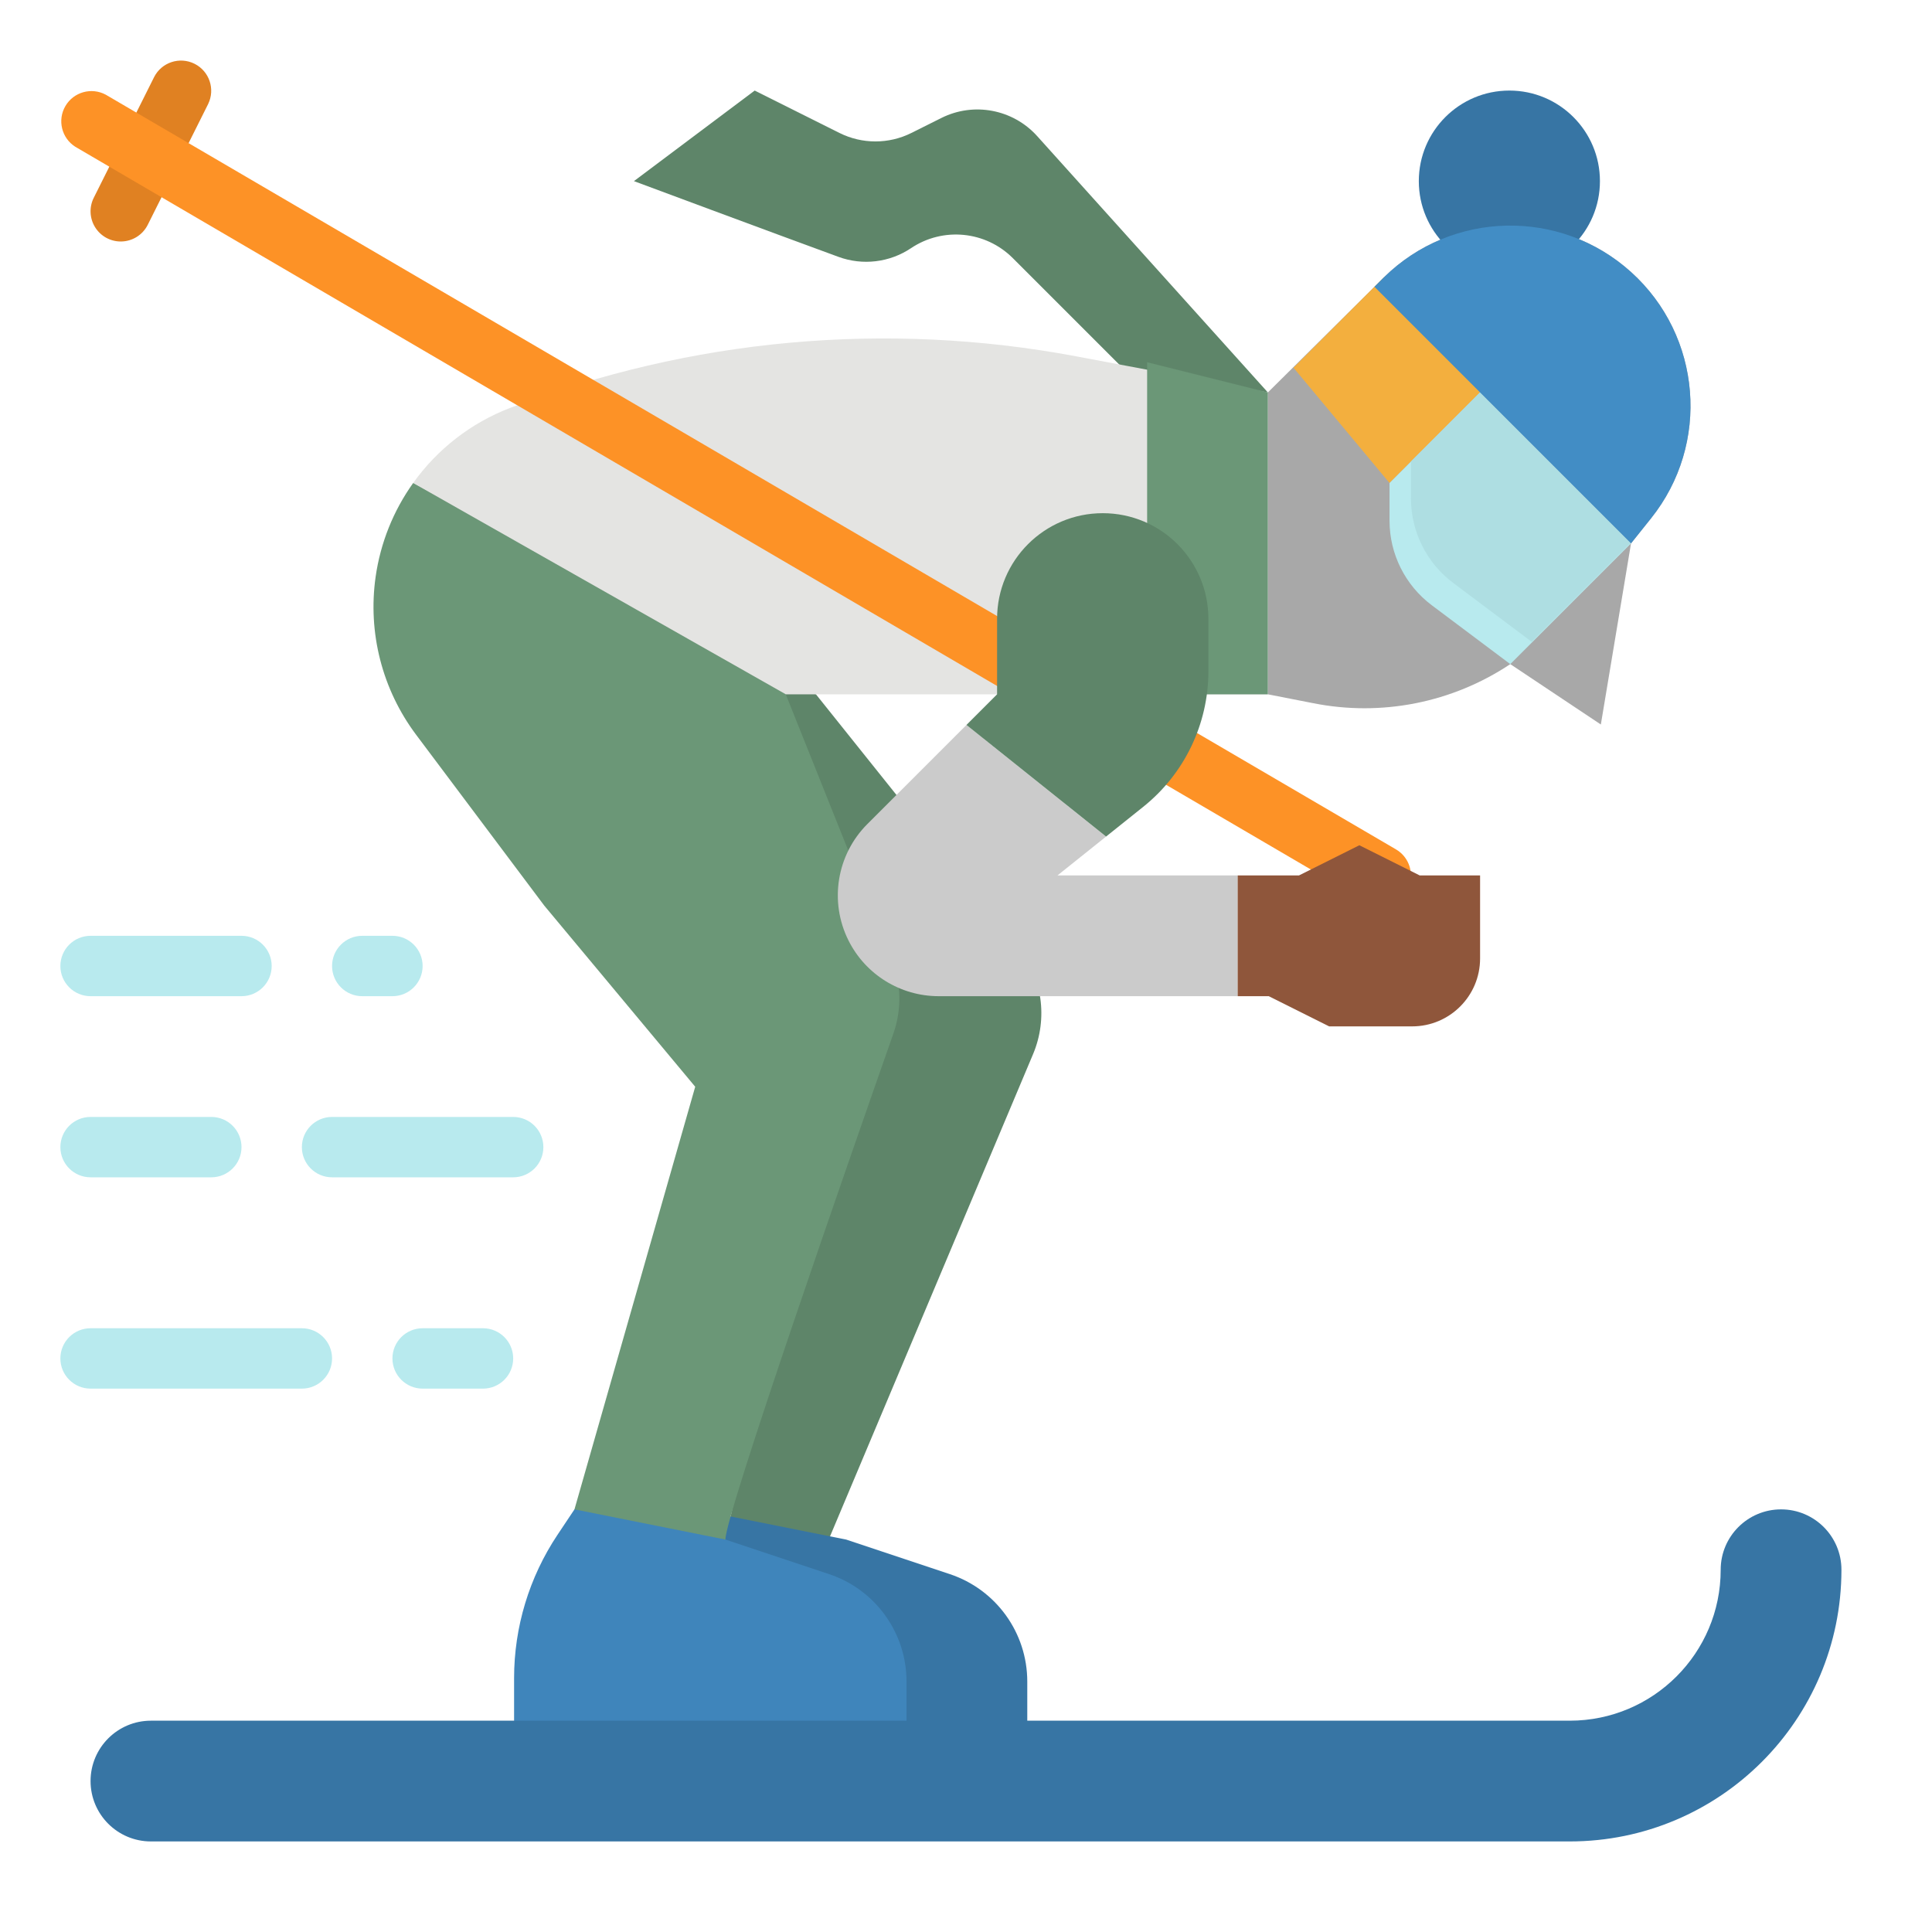
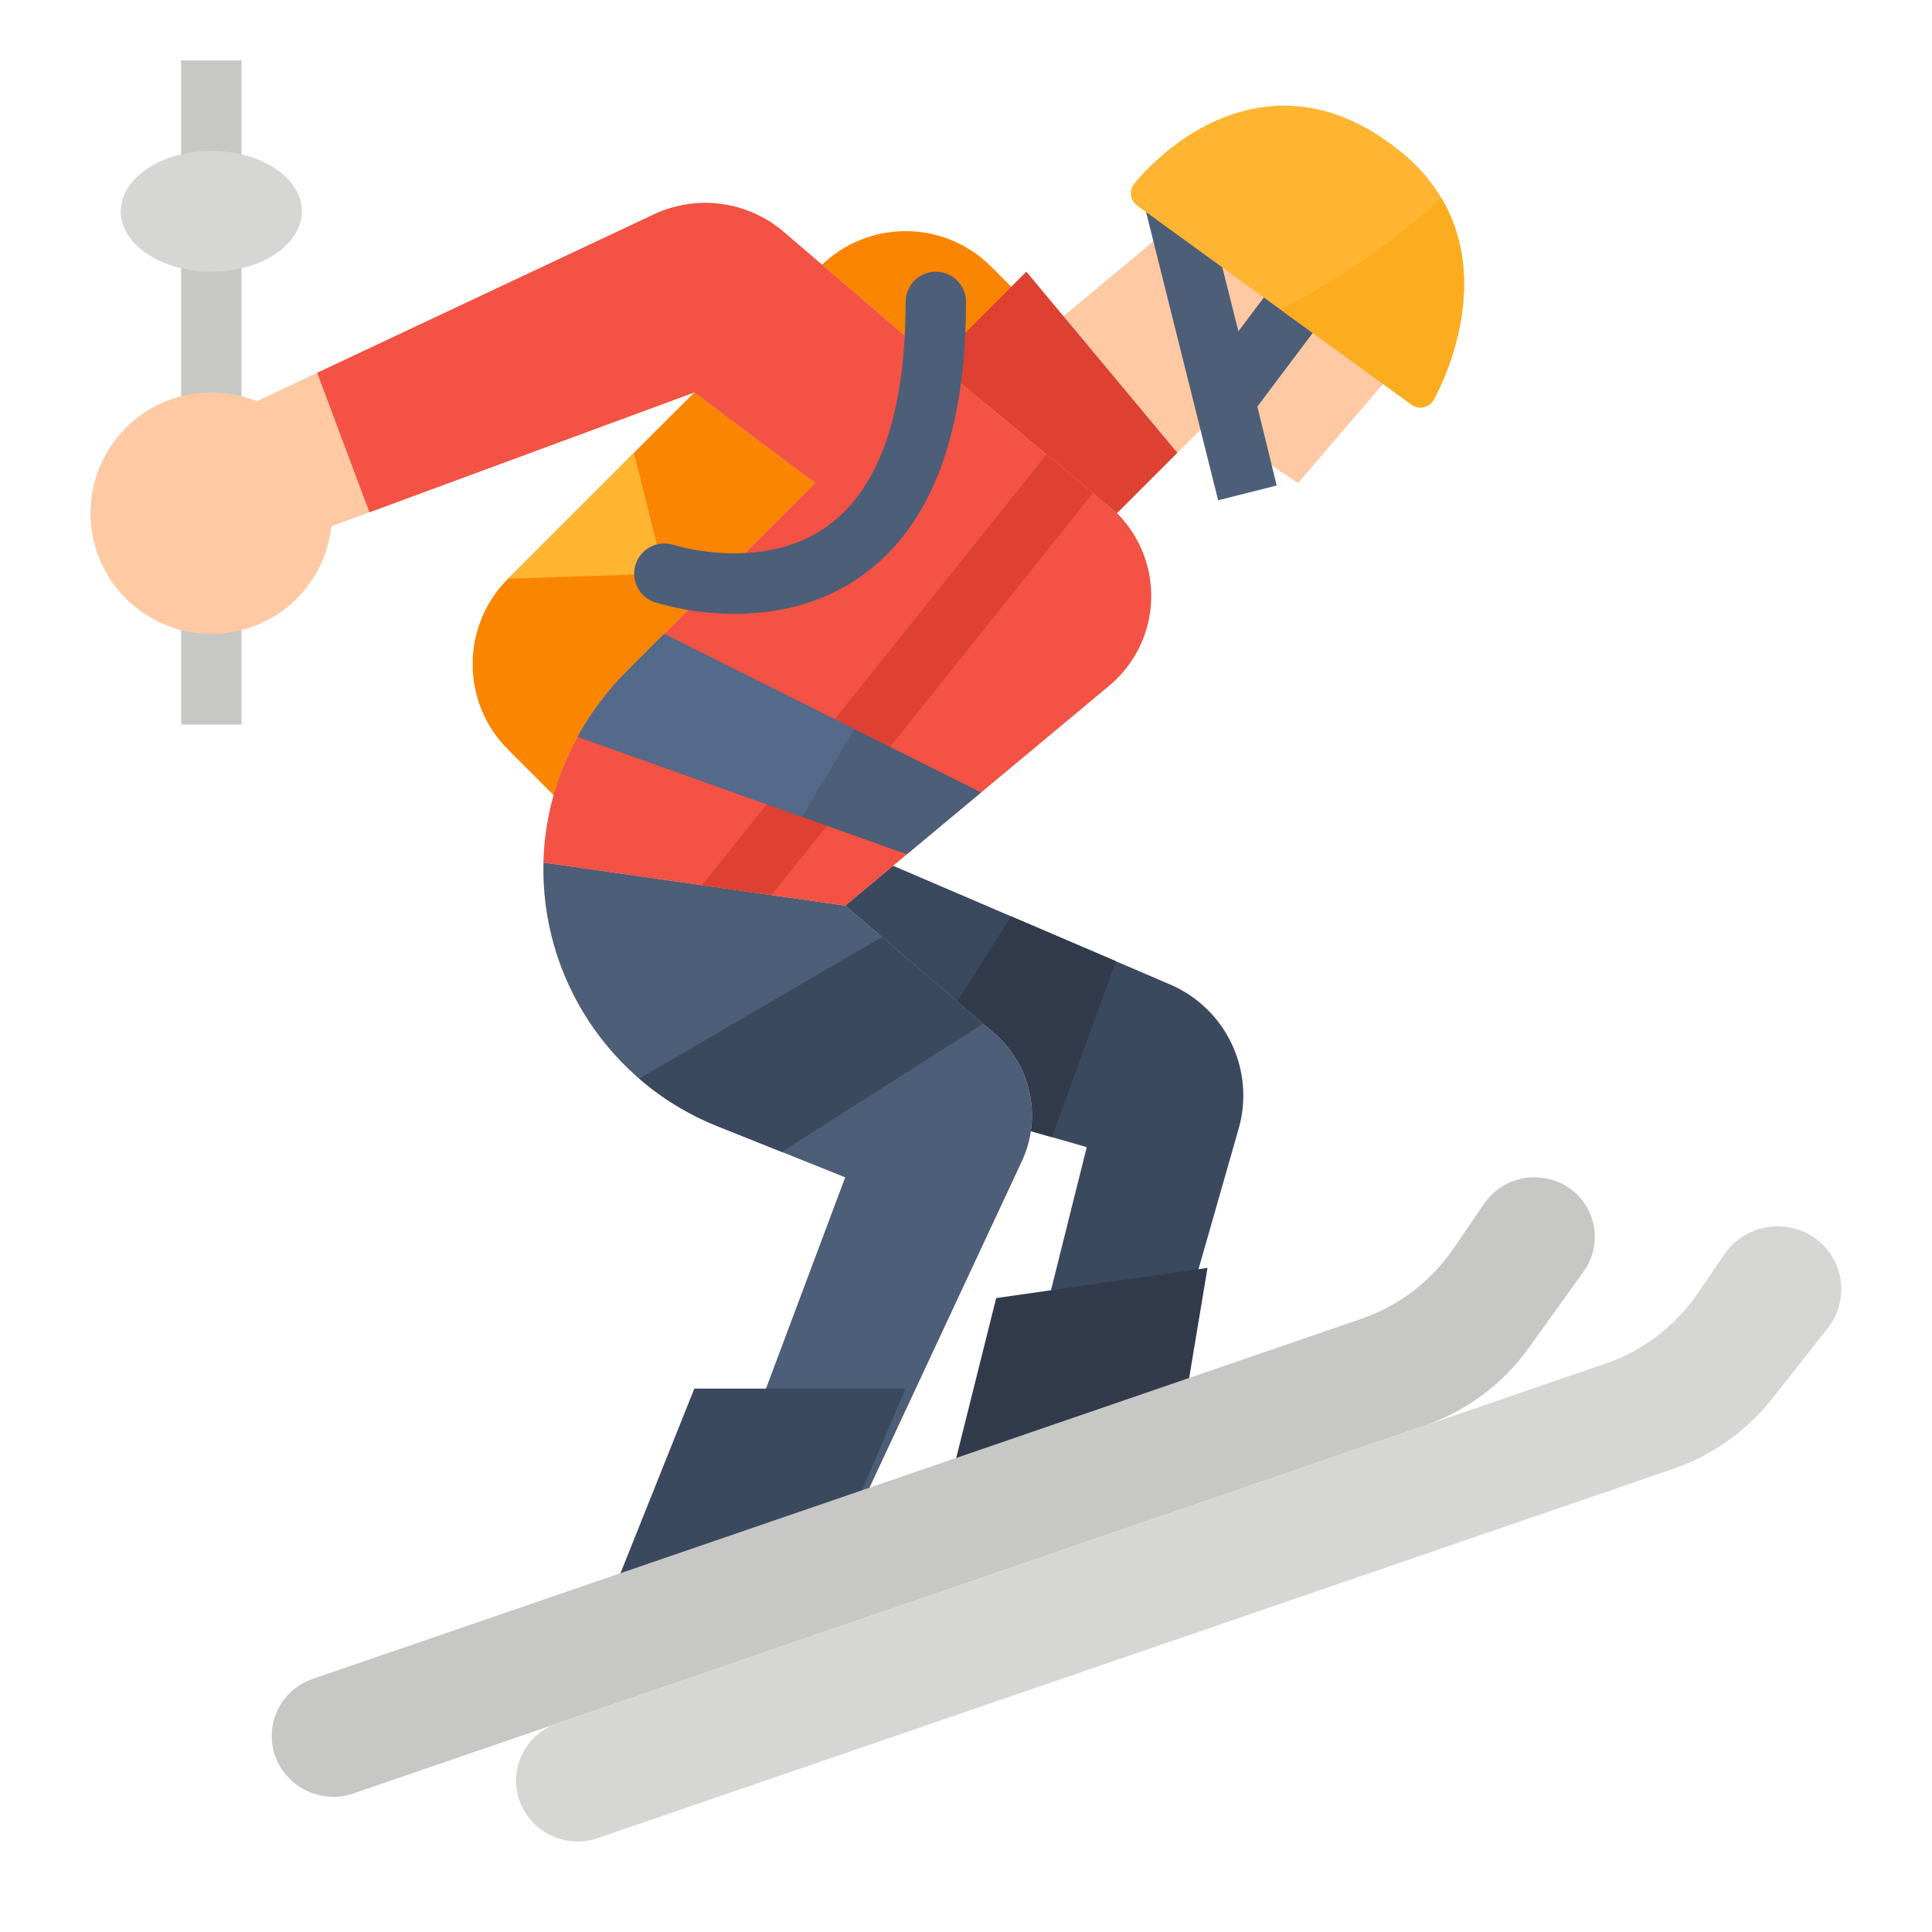
<svg xmlns="http://www.w3.org/2000/svg" height="512" viewBox="0 0 512 512" width="512">
-   <g id="flat">
-     <path d="m336 104h-32l-35.6-35.6a21.337 21.337 0 0 0 -26.967-2.636 21.34 21.34 0 0 1 -19.214 2.313c-18.213-6.665-54.219-20.077-54.219-20.077l32-24 22.458 11.229a21.339 21.339 0 0 0 19.084 0l7.926-3.963a21.336 21.336 0 0 1 25.4 4.81z" fill="#5e8569" />
-     <path d="m192.238 408 24 8 57.537-136.649a28 28 0 0 0 -3.942-28.357l-53.595-66.994-106.745-56 113.373 144z" fill="#5e8569" />
-     <path d="m184.238 400-4.5 6.748a68.482 68.482 0 0 0 -11.5 37.986v11.266l.416 6h103.584v-16.377a30 30 0 0 0 -20.513-28.461l-27.487-9.162z" fill="#3775a4" />
-     <path d="m437.53 137.38-5.29 6.62v.01l-8 47.99-24-16a69.637 69.637 0 0 1 -52.29 10.34l-11.95-2.34v-80l28.24-28 2.23-2.23c.11-.11.21-.21.32-.31a47.756 47.756 0 0 1 70.74 63.92z" fill="#a8a8a8" />
-     <path d="m392.24 104-24 24-25.45-30.55 23.68-23.68c.11-.11.21-.21.32-.31z" fill="#f3af3e" />
-     <path d="m432.24 144-32 32-20.8-15.6a28.009 28.009 0 0 1 -11.2-22.4v-10l24-24z" fill="#b8eaee" />
-     <path d="m432.13 143.89-26.21 26.2-20.8-15.6a28.009 28.009 0 0 1 -11.2-22.4v-9.77l18.32-18.32z" fill="#aedee2" />
-     <path d="m109.493 128a56.442 56.442 0 0 0 -9.945 24.834 56.5 56.5 0 0 0 10.731 41.887l33.959 45.279 40 48-32 112 .052 4.01 39.948 3.99c0-6.681 33.482-102.647 44.518-134.1a27.985 27.985 0 0 0 -.424-19.667l-28.094-70.233z" fill="#6b9777" />
-     <path d="m208.238 184h127.762v-80l-50.842-9.578a276.032 276.032 0 0 0 -149.958 13.672 56.464 56.464 0 0 0 -25.707 19.906z" fill="#e4e4e2" />
-     <path d="m152.238 400-4.5 6.748a68.482 68.482 0 0 0 -11.5 37.986v11.266l.659 5 103.42.286-.079-5.286v-10.377a30 30 0 0 0 -20.513-28.461l-27.487-9.162z" fill="#3f85bb" />
-     <circle cx="400" cy="48" fill="#3775a4" r="24" />
-     <path d="m437.53 137.38-5.29 6.62-68-68 2.23-2.23c.11-.11.21-.21.32-.31a47.756 47.756 0 0 1 70.74 63.92z" fill="#428dc5" />
-     <path d="m31.994 64a8 8 0 0 1 -7.149-11.58l16-32a8 8 0 0 1 14.31 7.156l-16 32a8 8 0 0 1 -7.161 4.424z" fill="#e08122" />
-     <path d="m416 488h-376a16 16 0 0 1 -16-16 16 16 0 0 1 16-16h376a40 40 0 0 0 40-40 16 16 0 0 1 16-16 16 16 0 0 1 16 16 72 72 0 0 1 -72 72z" fill="#3775a4" />
-     <g fill="#b8eaee">
-       <path d="m128 368h-16a8 8 0 0 1 0-16h16a8 8 0 0 1 0 16z" />
-       <path d="m80 368h-56a8 8 0 0 1 0-16h56a8 8 0 0 1 0 16z" />
-       <path d="m136 312h-48a8 8 0 0 1 0-16h48a8 8 0 0 1 0 16z" />
-       <path d="m56 312h-32a8 8 0 0 1 0-16h32a8 8 0 0 1 0 16z" />
-       <path d="m104 264h-8a8 8 0 0 1 0-16h8a8 8 0 0 1 0 16z" />
-       <path d="m64 264h-40a8 8 0 0 1 0-16h40a8 8 0 0 1 0 16z" />
-     </g>
-     <path d="m365.91 240a7.972 7.972 0 0 1 -4.032-1.1l-341.917-200a8 8 0 0 1 8.078-13.8l341.918 200a8 8 0 0 1 -4.047 14.9z" fill="#fd9226" />
-     <path d="m293.119 221.7-12.881 10.3h47.762v32h-79.246a26.724 26.724 0 0 1 -23.9-14.772 26.724 26.724 0 0 1 5.006-30.848l26.261-26.261z" fill="#cbcbcb" />
-     <path d="m328 232h16.238l16-8 16 8h16v22a18 18 0 0 1 -18 18h-22l-16-8h-8.238z" fill="#8f563b" />
-     <path d="m304 96 32 8v80h-32z" fill="#6b9777" />
-     <path d="m256.119 192.119 8.119-8.119v-20a28 28 0 0 1 28-28 28 28 0 0 1 28 28v13.891a46 46 0 0 1 -17.264 35.92l-9.855 7.884z" fill="#5e8569" />
+   <g id="Flat">
+     <path d="m152 216-17.373-17.373a32 32 0 0 1 0-45.254l82.746-82.746a32 32 0 0 1 45.254 0l17.373 17.373z" fill="#f98500" />
+     <path d="m328.26 299.1-24.26 84.9-40 16 24-96-9.22-2.64-40.63-11.6-27.15-8.093 13-57.667 44 18.86 27.73 11.88 14.36 6.16a32 32 0 0 1 18.17 38.2z" fill="#3b495e" />
+     <path d="m295.73 254.74-16.95 46.62-40.63-11.6 29.85-46.9z" fill="#313b4c" />
+     <path d="m296 136 24-24 24 16 25.68-29.96a33.823 33.823 0 0 0 -47.33-48l-64.42 53.68" fill="#fec9a3" />
+     <path d="m48 16h16v176h-16z" fill="#c7c7c5" />
+     <path d="m293.93 181.73-69.93 58.27 9.72 8.33 26.8 22.97 2.94 2.52a28.7 28.7 0 0 1 7.33 33.92l-46.69 100.04-41.81 15.46 41.71-111.24-16.84-6.74-17.08-6.83a73.282 73.282 0 0 1 -46.05-69.85q.045-2.07.21-4.14a74.625 74.625 0 0 1 21.93-46.61l49.83-49.83-32-24-86.09 31.76-10.1 3.72a32 32 0 1 1 -19.79-33.14l16.03-7.54 89.22-41.98a31.985 31.985 0 0 1 34.45 4.65l40.28 34.53 48 40a31 31 0 0 1 -2.07 45.73z" fill="#fec9a3" />
+     <path d="m263.46 273.82-2.94-2.52-26.8-22.97-9.72-8.33-79.97-11.42a73.308 73.308 0 0 0 46.05 69.85l17.08 6.83 16.84 6.74-41.71 111.24 41.81-15.46 46.69-100.04a28.7 28.7 0 0 0 -7.33-33.92z" fill="#4d5e78" />
+     <ellipse cx="56" cy="56" fill="#d6d6d4" rx="24" ry="16" />
+     <path d="m357.728 75.142-12.789-9.617-16.745 22.268-11.103-44.081-15.515 3.909 21.242 84.954 15.515-3.908-5.116-20.932z" fill="#4d5e78" />
+     <path d="m293.93 181.73-33.93 28.27-19.68 16.4-16.32 13.6-19.56-2.79-18.39-2.63-42.02-6q.045-2.07.21-4.14a72.659 72.659 0 0 1 8.84-29.2 77.015 77.015 0 0 1 13.09-17.41l9.83-9.83 40-40-32-24-86.09 31.76-13.86-36.96 89.22-41.98a31.985 31.985 0 0 1 34.45 4.65l40.28 34.53 29.34 24.45.08.07 12.21 10.17.01.01 6.36 5.3a31 31 0 0 1 -2.07 45.73z" fill="#f35244" />
+     <path d="m289.63 130.69-85.19 106.52-18.39-2.63 91.29-114.13.08.07z" fill="#de4132" />
+     <path d="m184 368h56l-24 56-64 24z" fill="#3b495e" />
+     <path d="m320 336-56 8-16 64 64-24z" fill="#313b4c" />
+     <path d="m260 210-19.68 16.4-27.8-9.93-59.44-21.23a77.015 77.015 0 0 1 13.09-17.41l9.83-9.83 50.46 25.23z" fill="#4d5e78" />
+     <path d="m226.46 193.23-13.94 23.24-59.44-21.23a77.015 77.015 0 0 1 13.09-17.41l9.83-9.83z" fill="#556a8a" />
+     <path d="m248 96 24-24 40 48-16 16z" fill="#de4132" />
+     <path d="m134.627 153.373 41.373-1.373-8-32z" fill="#ffb531" />
+     <path d="m260.52 271.3-53.36 33.96-17.08-6.83a73.215 73.215 0 0 1 -20.68-12.58l64.32-37.52z" fill="#3b495e" />
+     <path d="m408.66 312.129a16.137 16.137 0 0 0 -15.353 6.854l-8.143 11.928a48.914 48.914 0 0 1 -24.539 18.646l-277.663 95.329a16.025 16.025 0 0 0 -10.047 20.484 16.4 16.4 0 0 0 20.806 9.891l283.513-97.339a57.1 57.1 0 0 0 27.859-20.653l14.623-20.36a15.747 15.747 0 0 0 -11.056-24.78z" fill="#c7c7c5" />
+     <path d="m475.054 325.472a17.063 17.063 0 0 0 -18.057 6.9l-7.084 10.377a48.918 48.918 0 0 1 -24.539 18.651l-277.663 95.324a16.023 16.023 0 0 0 -10.047 20.484 16.4 16.4 0 0 0 20.805 9.891l284.825-97.789a57.149 57.149 0 0 0 26.349-18.648l14.79-18.769a16.592 16.592 0 0 0 -9.379-26.421z" fill="#d6d6d4" />
+     <path d="m194.675 162.669a72.735 72.735 0 0 1 -21.205-3.08 8 8 0 0 1 5.039-15.185c.419.134 23.67 7.432 40.861-5.046 13.689-9.936 20.63-29.907 20.63-59.358a8 8 0 0 1 16 0c0 34.956-9.208 59.317-27.37 72.407-11.197 8.071-23.691 10.262-33.955 10.262z" fill="#4d5e78" />
+     <path d="m387.42 83.24a69.742 69.742 0 0 1 -7.51 22.75 4.008 4.008 0 0 1 -3.47 2.01 4.016 4.016 0 0 1 -2.35-.76l-34.8-25.24-37.95-27.53a4.059 4.059 0 0 1 -1.61-2.67 4 4 0 0 1 .79-3.01c.58-.75 14.28-18.21 35.21-20.54 12.34-1.37 24.44 2.79 35.99 12.36a45.7 45.7 0 0 1 10.3 11.93c5.19 8.78 7.04 19.17 5.4 30.7z" fill="#ffb531" />
+     <path d="m387.42 83.24a69.742 69.742 0 0 1 -7.51 22.75 4.008 4.008 0 0 1 -3.47 2.01 4.016 4.016 0 0 1 -2.35-.76l-34.8-25.24a193.085 193.085 0 0 0 42.73-29.46c5.19 8.78 7.04 19.17 5.4 30.7z" fill="#fcac1f" />
  </g>
</svg>
